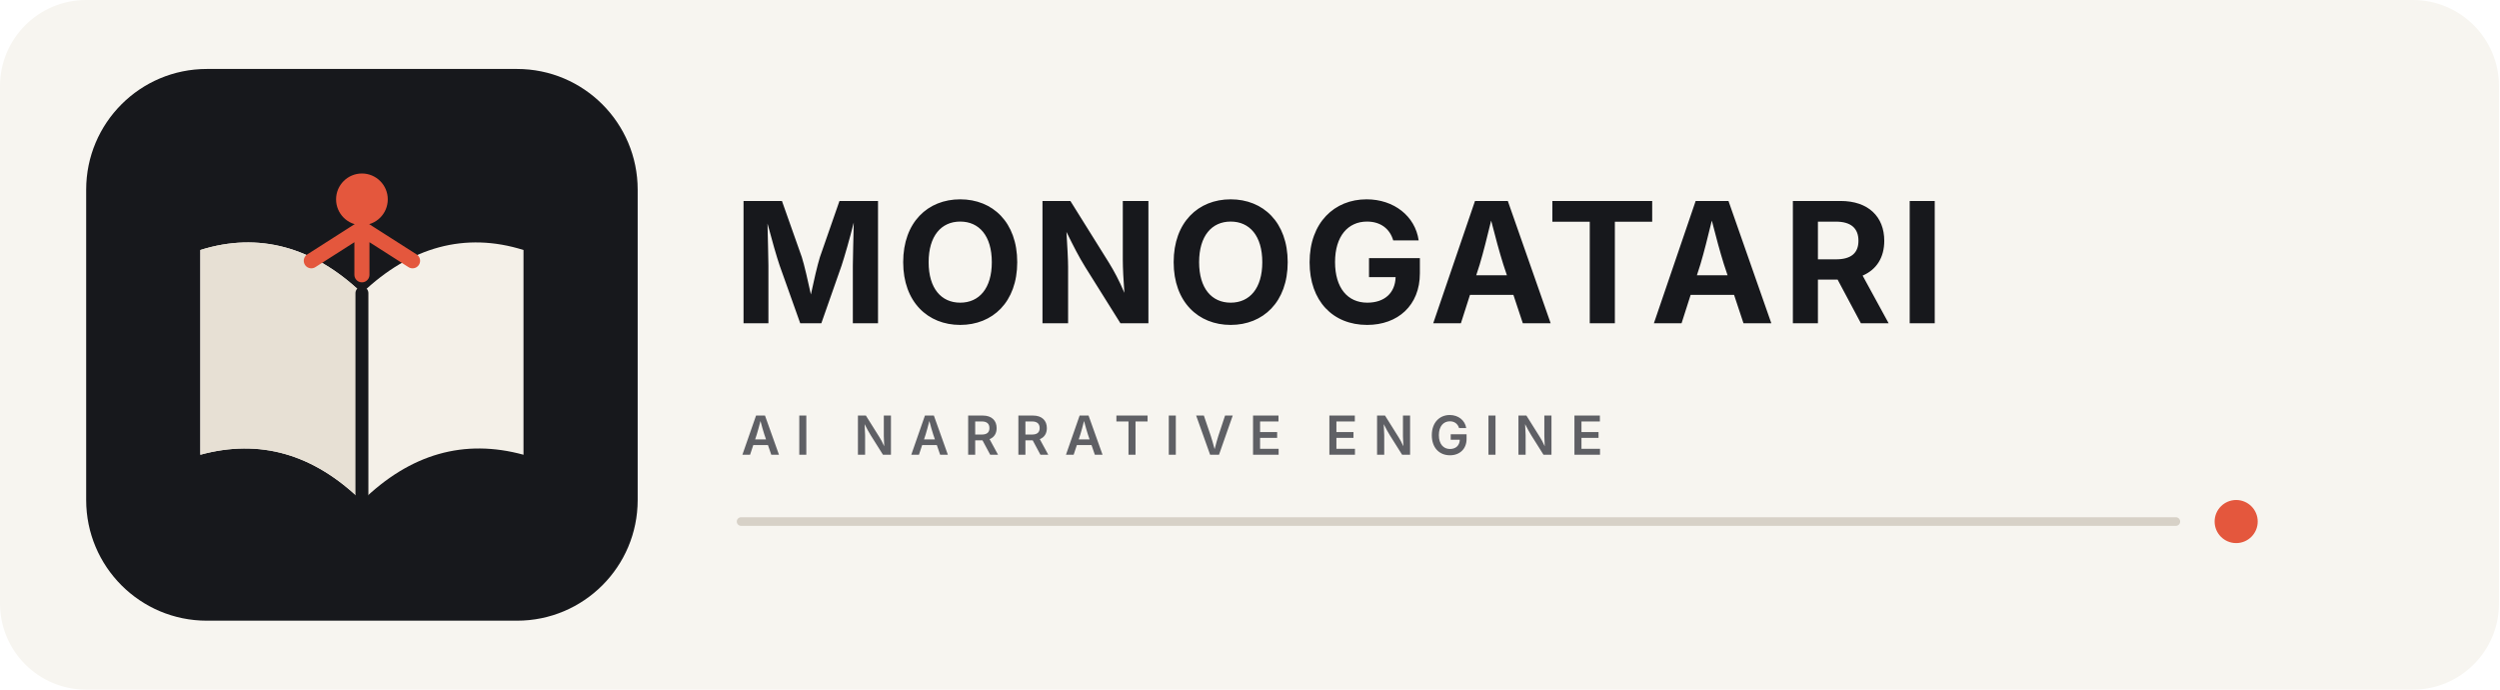
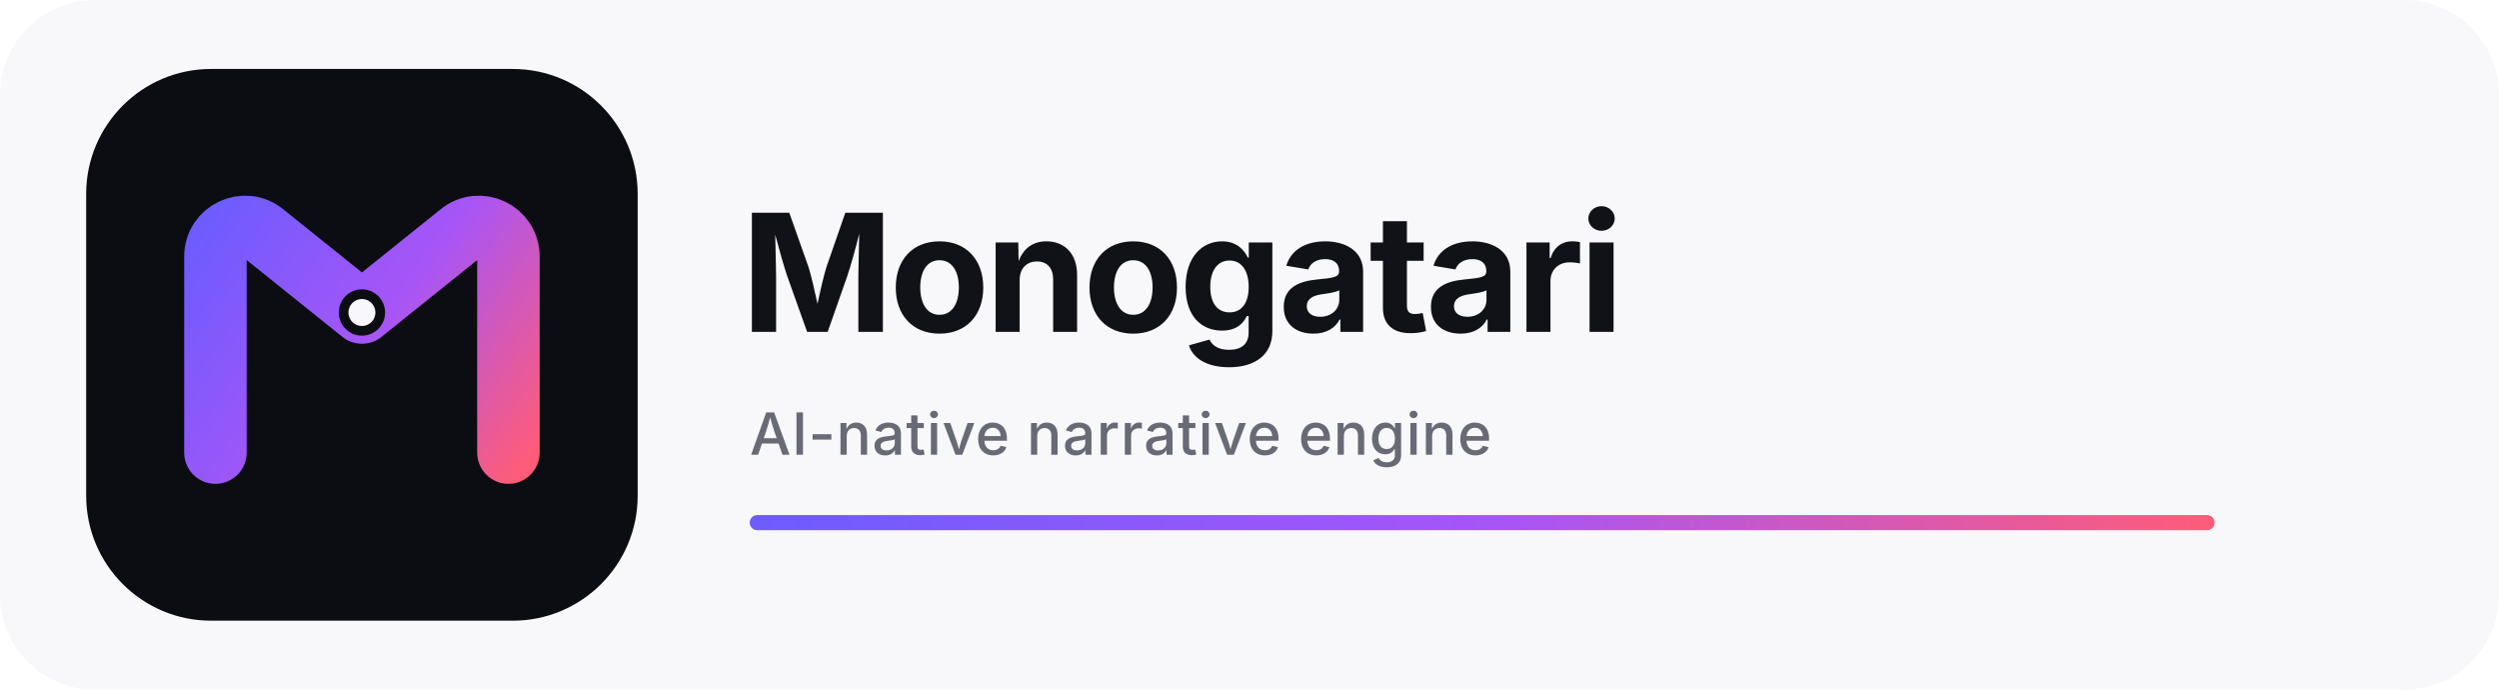
<svg xmlns="http://www.w3.org/2000/svg" viewBox="0 0 1160 320" role="img" aria-labelledby="title desc">
-   <rect width="1160" height="320" rx="40" fill="#F7F5F0" />
+   <defs>
+     <linearGradient id="ribbon" x1="102" y1="150" x2="410" y2="364" gradientUnits="userSpaceOnUse">
+       <stop stop-color="#6D5CFF" />
+       <stop offset=".52" stop-color="#A855F7" />
+       <stop offset="1" stop-color="#FF5C78" />
+     </linearGradient>
+     <linearGradient id="accent" x1="344" y1="0" x2="1028" y2="0" gradientUnits="userSpaceOnUse">
+       <stop stop-color="#6D5CFF" />
+       <stop offset=".52" stop-color="#A855F7" />
+       <stop offset="1" stop-color="#FF5C78" />
+     </linearGradient>
+   </defs>
+   <rect width="1160" height="320" rx="44" fill="#F8F8FA" />
  <g transform="translate(40 32) scale(.5)">
-     <rect width="512" height="512" rx="112" fill="#17181C" />
-     <path d="M106 168c54-17 105-3 150 40 45-43 96-57 150-40v190c-55-15-105-1-150 43-45-44-95-58-150-43V168Z" fill="#F4F0E8" />
-     <path d="M256 208v193c-45-44-95-58-150-43V168c54-17 105-3 150 40Z" fill="#E7E0D4" />
-     <path d="M256 208v193" fill="none" stroke="#17181C" stroke-width="12" stroke-linecap="round" />
-     <path d="M256 148v43M256 148l-47 30M256 148l47 30" fill="none" stroke="#E4573D" stroke-width="14" stroke-linecap="round" stroke-linejoin="round" />
-     <circle cx="256" cy="121" r="24" fill="#E4573D" />
+     <rect width="512" height="512" rx="116" fill="#0C0D12" />
+     <path d="M120 356V174c0-23 27-36 45-21l91 73 91-73c18-15 45-2 45 21v182" fill="none" stroke="url(#ribbon)" stroke-width="58" stroke-linecap="round" stroke-linejoin="round" />
+     <circle cx="256" cy="226" r="17" fill="#F8F8FC" stroke="#0C0D12" stroke-width="9" />
  </g>
-   <text x="340" y="150" fill="#17181C" font-family="Inter,Segoe UI,Arial,sans-serif" font-size="78" font-weight="750" letter-spacing="3">MONOGATARI</text>
-   <text x="344" y="211" fill="#5F6065" font-family="Inter,Segoe UI,Arial,sans-serif" font-size="25" font-weight="600" letter-spacing="7">AI NARRATIVE ENGINE</text>
-   <path d="M344 242h666" stroke="#D7D1C7" stroke-width="4" stroke-linecap="round" />
-   <circle cx="1038" cy="242" r="10" fill="#E4573D" />
+   <text x="344" y="154" fill="#111218" font-family="Inter,Segoe UI,Arial,sans-serif" font-size="76" font-weight="700" letter-spacing="-2">Monogatari</text>
+   <text x="348" y="211" fill="#686A75" font-family="Inter,Segoe UI,Arial,sans-serif" font-size="27" font-weight="500" letter-spacing=".4">AI-native narrative engine</text>
+   <rect x="348" y="239" width="680" height="7" rx="3.5" fill="url(#accent)" />
</svg>
